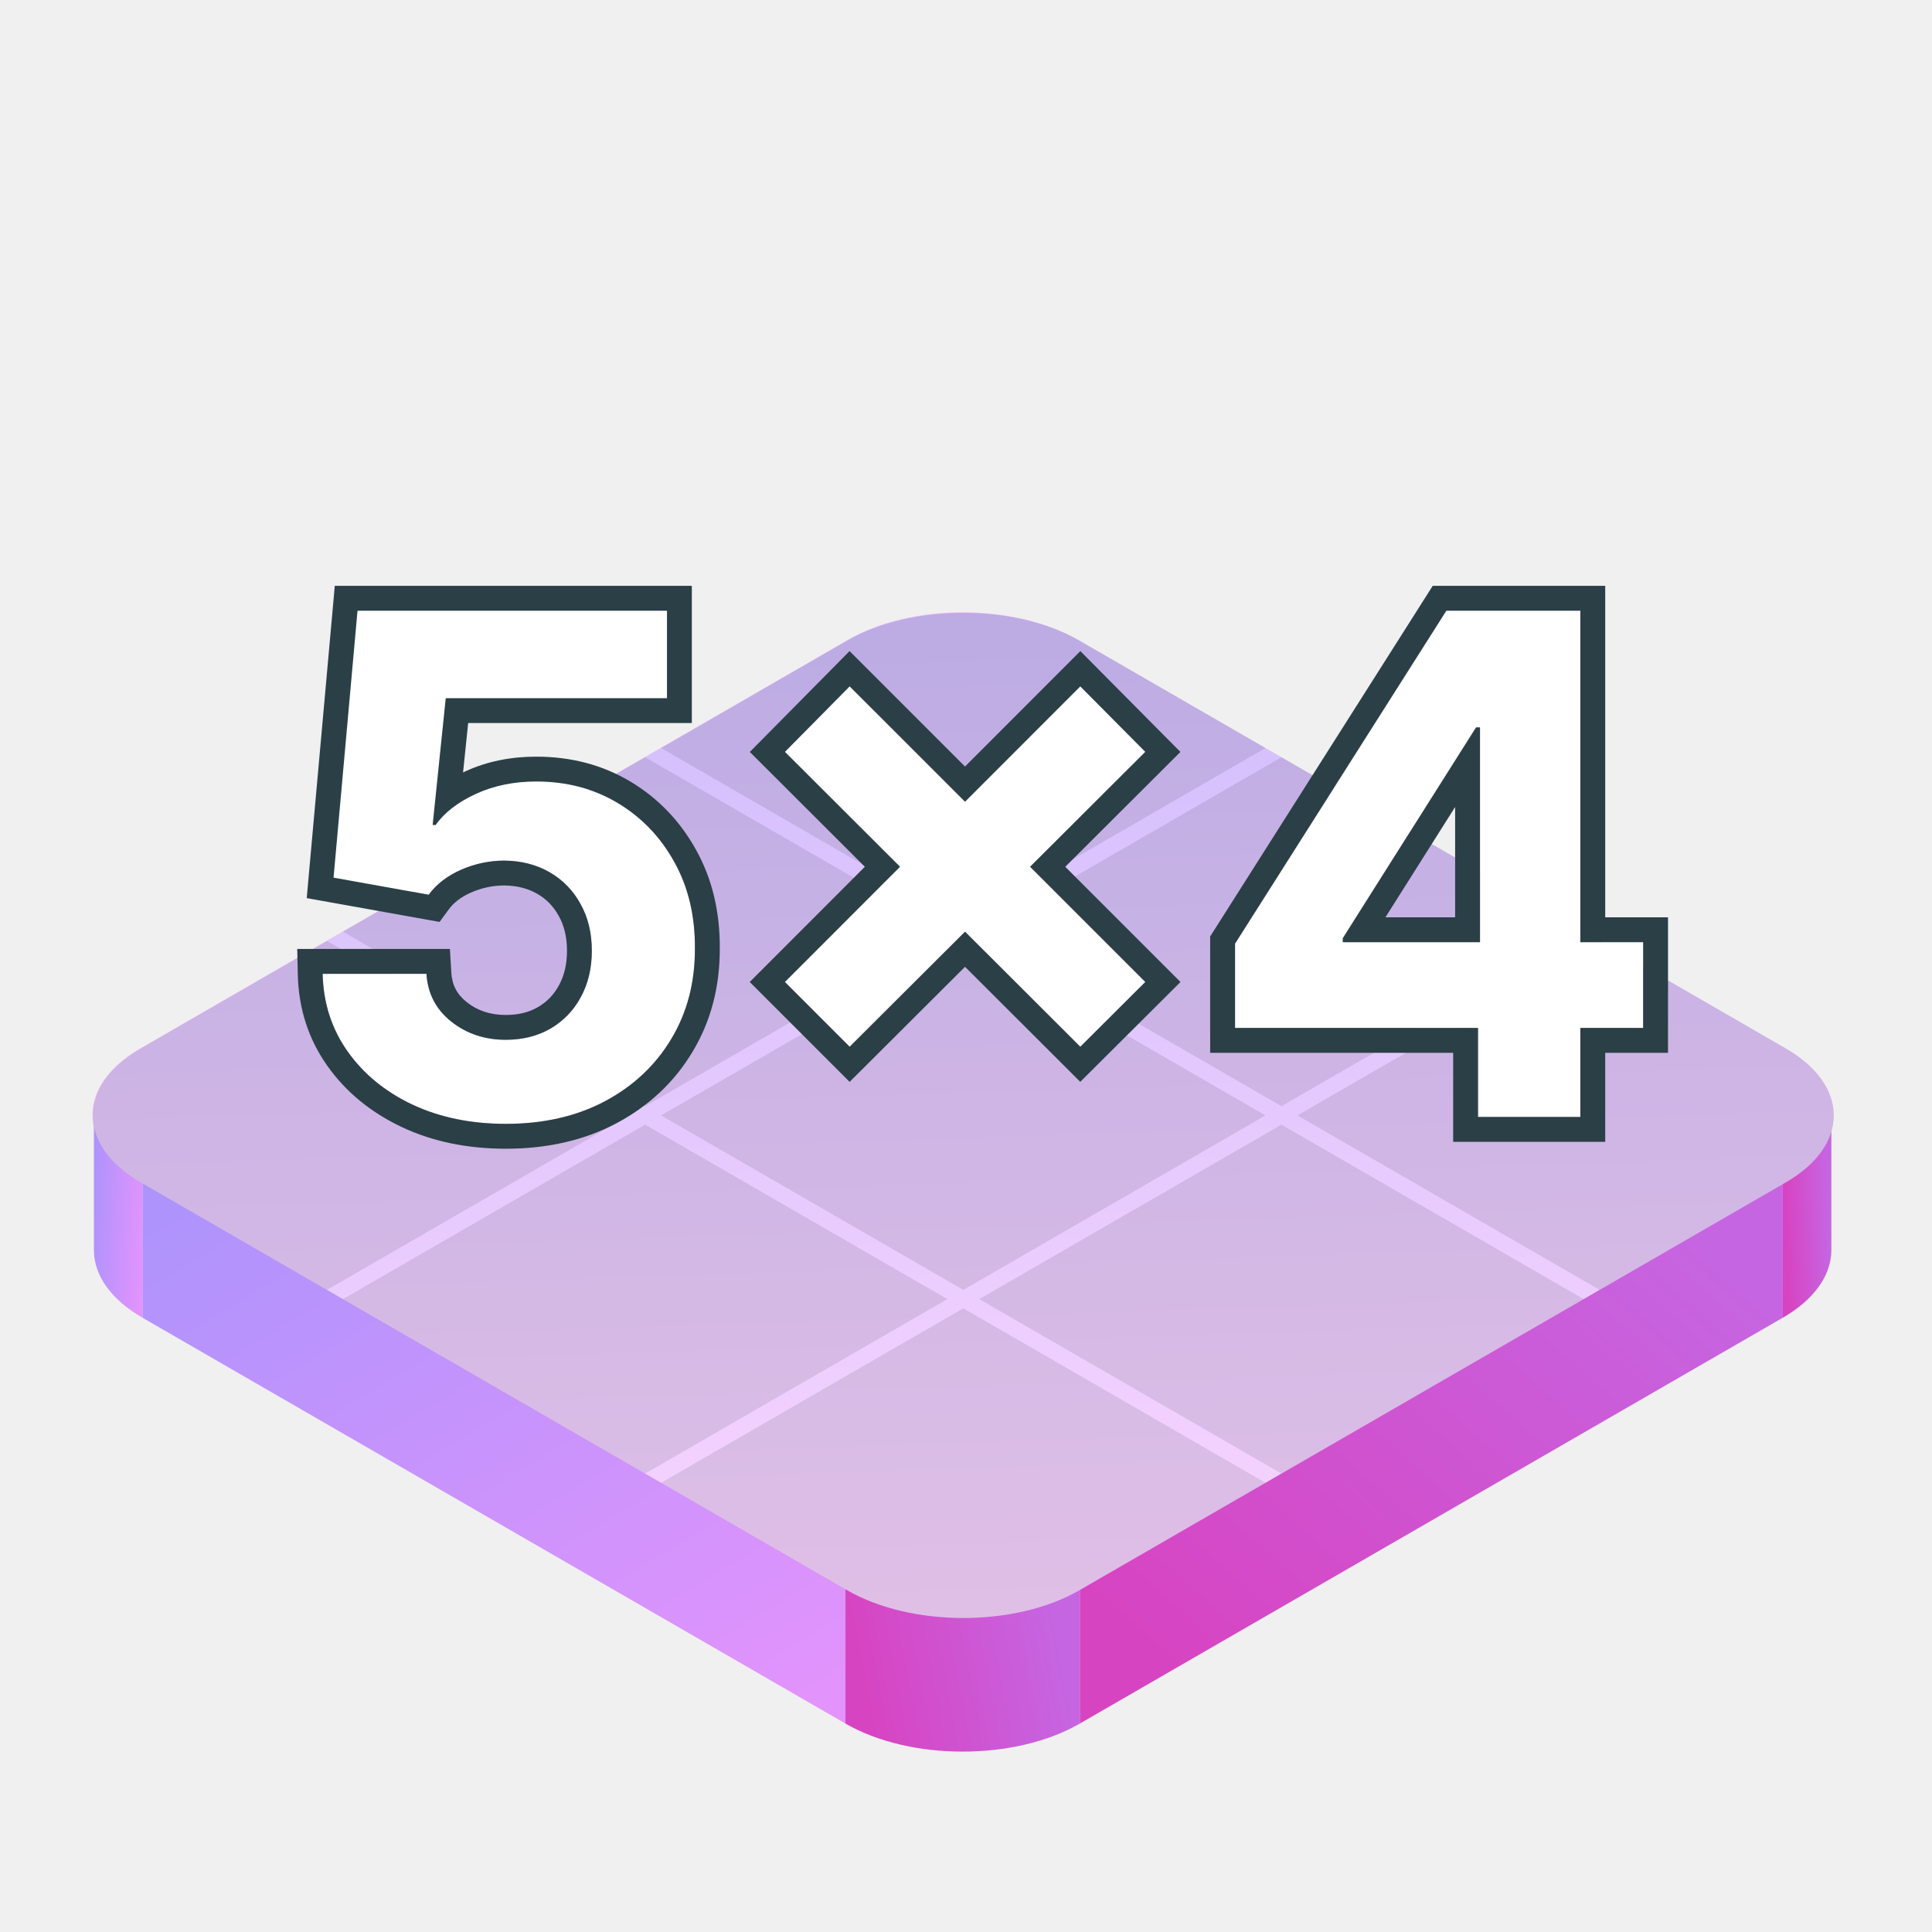
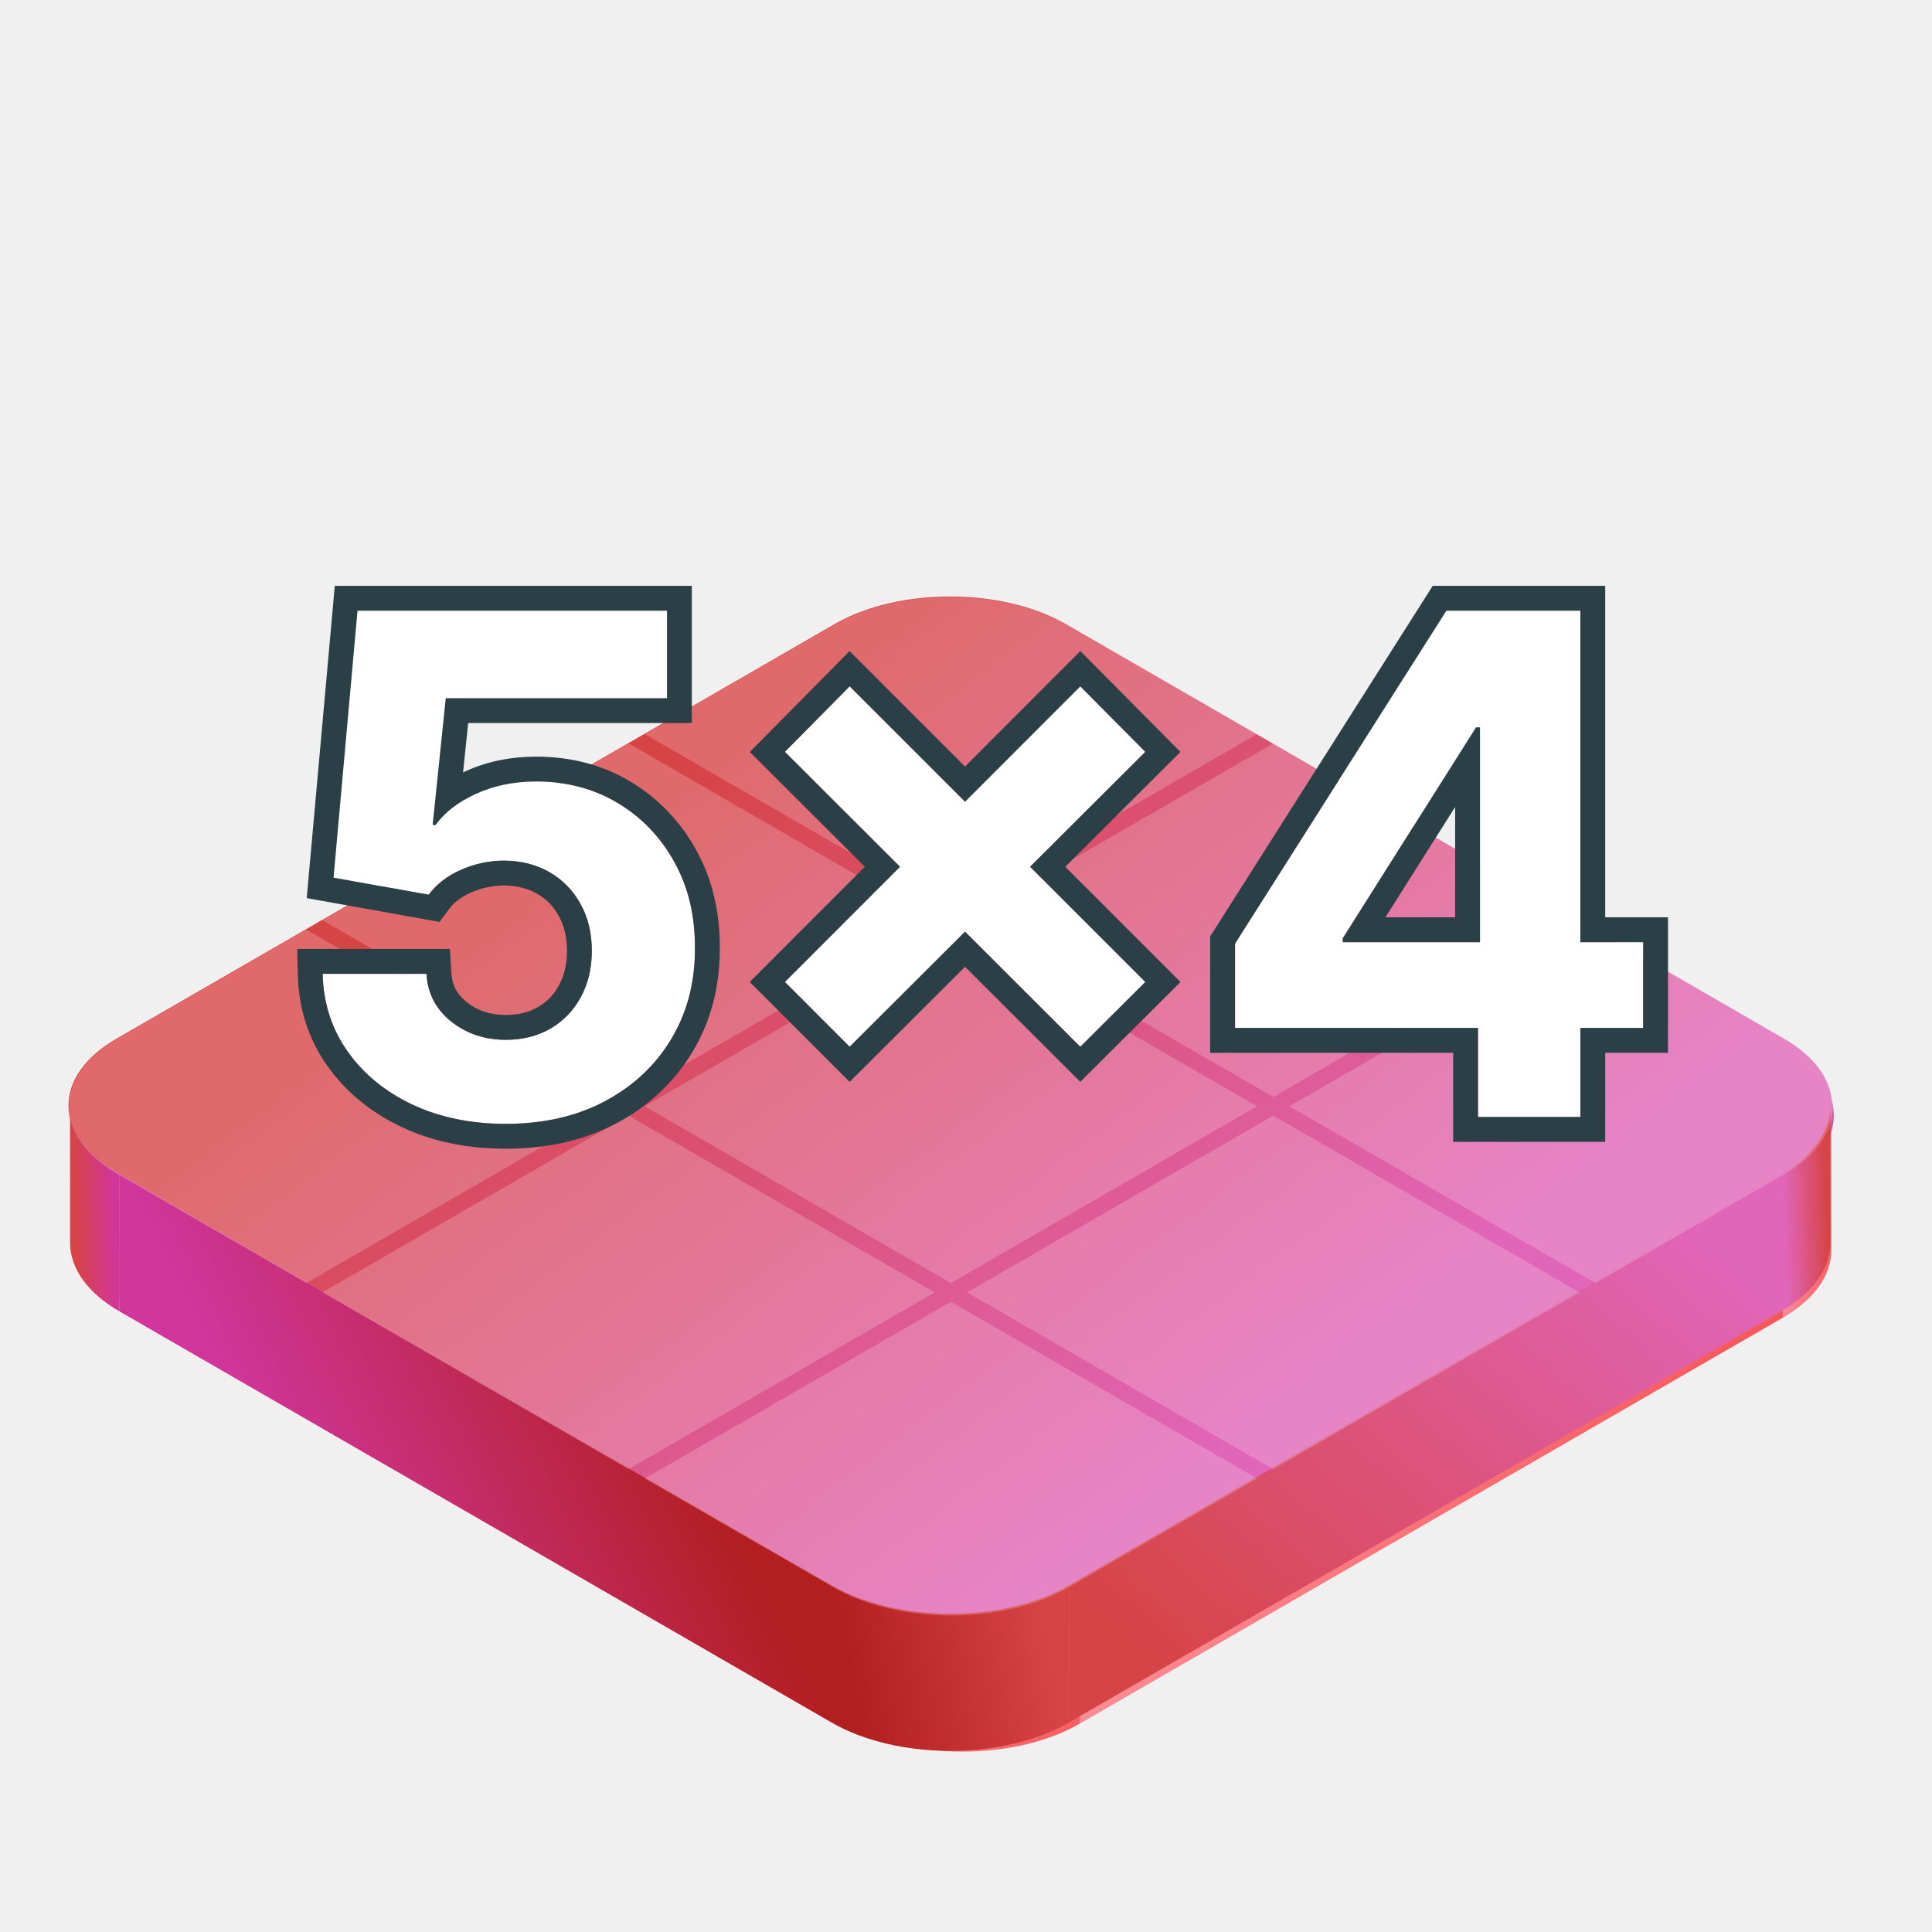
<svg xmlns="http://www.w3.org/2000/svg" width="64" height="64" viewBox="0 0 64 64" fill="none">
  <rect width="35.855" height="35.855" rx="4.378" transform="matrix(0.866025 0.5 -0.866025 0.5 31.8887 19)" fill="url(#paint0_linear_2025_1474)" />
  <rect width="26.891" height="4.482" transform="matrix(0.866025 0.5 0 1 4.71851 39.1685)" fill="url(#paint1_linear_2025_1474)" />
  <rect width="26.891" height="4.482" transform="matrix(0.866025 -0.5 0 1 35.7698 52.6143)" fill="url(#paint2_linear_2025_1474)" />
  <path d="M3.111 36.928C3.111 37.803 3.725 38.595 4.719 39.169V43.651C3.725 43.077 3.111 42.285 3.111 41.41V36.928Z" fill="url(#paint3_linear_2025_1474)" />
  <path d="M28.007 52.614C30.151 53.852 33.626 53.852 35.77 52.614V57.096C33.626 58.334 30.151 58.334 28.007 57.096V52.614Z" fill="url(#paint4_linear_2025_1474)" />
  <path d="M60.666 36.928C60.666 37.803 60.052 38.595 59.059 39.169V43.651C60.052 43.077 60.666 42.285 60.666 41.41V36.928Z" fill="url(#paint5_linear_2025_1474)" />
  <g clip-path="url(#clip0_2025_1474)">
    <rect width="35.899" height="35.899" rx="4.442" transform="matrix(0.866025 0.5 -0.866025 0.5 31.9104 19)" fill="url(#paint6_linear_2025_1474)" />
    <rect width="11.559" height="11.559" transform="matrix(0.866025 0.5 -0.866025 0.5 31.9104 19)" fill="black" fill-opacity="0.1" />
    <rect width="11.559" height="11.559" transform="matrix(0.866025 0.5 -0.866025 0.5 21.3711 25.085)" fill="black" fill-opacity="0.1" />
    <rect width="11.559" height="11.559" transform="matrix(0.866025 0.5 -0.866025 0.5 21.3711 37.2549)" fill="black" fill-opacity="0.1" />
    <rect width="11.559" height="11.559" transform="matrix(0.866025 0.5 -0.866025 0.5 42.45 25.085)" fill="black" fill-opacity="0.1" />
    <rect width="11.559" height="11.559" transform="matrix(0.866025 0.5 -0.866025 0.5 42.45 37.2549)" fill="black" fill-opacity="0.1" />
    <rect width="11.559" height="11.559" transform="matrix(0.866025 0.5 -0.866025 0.5 52.9893 31.1699)" fill="black" fill-opacity="0.1" />
    <rect width="11.559" height="11.559" transform="matrix(0.866025 0.5 -0.866025 0.5 10.8315 31.1699)" fill="black" fill-opacity="0.1" />
    <rect width="11.559" height="11.559" transform="matrix(0.866025 0.5 -0.866025 0.5 31.9104 43.3398)" fill="black" fill-opacity="0.1" />
    <rect width="11.559" height="11.559" transform="matrix(0.866025 0.5 -0.866025 0.5 31.9104 31.1699)" fill="black" fill-opacity="0.1" />
  </g>
-   <mask id="path-17-outside-1_2025_1474" maskUnits="userSpaceOnUse" x="9" y="19" width="47" height="20" fill="black">
+   <rect width="36.328" height="36.328" rx="4.436" transform="matrix(0.866025 0.5 -0.866025 0.5 31.478 18.4604)" fill="url(#paint7_linear_2025_1474)" />
+   <rect width="27.246" height="4.541" transform="matrix(0.866025 0.5 0 1 3.94922 38.8955)" fill="url(#paint8_linear_2025_1474)" />
+   <rect width="27.246" height="4.541" transform="matrix(0.866025 -0.5 0 1 35.4104 52.5186)" fill="url(#paint9_linear_2025_1474)" />
+   <path d="M2.321 36.625C2.321 37.512 2.943 38.314 3.95 38.895V43.437C2.943 42.855 2.321 42.053 2.321 41.166V36.625Z" fill="url(#paint10_linear_2025_1474)" />
+   <path d="M27.545 52.519C29.717 53.773 33.239 53.773 35.41 52.519V57.06C33.239 58.314 29.717 58.314 27.545 57.06V52.519Z" fill="url(#paint11_linear_2025_1474)" />
+   <path d="M60.636 36.625C60.636 37.512 60.013 38.314 59.007 38.895V43.437C60.013 42.855 60.636 42.053 60.636 41.166V36.625Z" fill="url(#paint12_linear_2025_1474)" />
+   <g clip-path="url(#clip1_2025_1474)">
+     <rect width="11.712" height="11.712" transform="matrix(0.866025 0.5 -0.866025 0.5 31.5 18.4604)" fill="white" fill-opacity="0.2" />
+     <rect width="11.712" height="11.712" transform="matrix(0.866025 0.5 -0.866025 0.5 20.8213 24.626)" fill="white" fill-opacity="0.2" />
+     <rect width="11.712" height="11.712" transform="matrix(0.866025 0.5 -0.866025 0.5 20.8215 36.9561)" fill="white" fill-opacity="0.2" />
+     <rect width="11.712" height="11.712" transform="matrix(0.866025 0.5 -0.866025 0.5 42.1785 24.6255)" fill="white" fill-opacity="0.2" />
+     <rect width="11.712" height="11.712" transform="matrix(0.866025 0.5 -0.866025 0.5 42.1785 36.9561)" fill="white" fill-opacity="0.2" />
+     <rect width="11.712" height="11.712" transform="matrix(0.866025 0.5 -0.866025 0.5 52.8569 30.791)" fill="white" fill-opacity="0.2" />
+     <rect width="11.712" height="11.712" transform="matrix(0.866025 0.5 -0.866025 0.5 10.1428 30.791)" fill="white" fill-opacity="0.2" />
+     <rect width="11.712" height="11.712" transform="matrix(0.866025 0.5 -0.866025 0.5 31.5 43.1216)" fill="white" fill-opacity="0.2" />
+     <rect width="11.712" height="11.712" transform="matrix(0.866025 0.5 -0.866025 0.5 31.5 30.791)" fill="white" fill-opacity="0.2" />
+   </g>
+   <mask id="path-33-outside-1_2025_1474" maskUnits="userSpaceOnUse" x="9" y="19" width="47" height="20" fill="black">
    <rect fill="white" x="9" y="19" width="47" height="20" />
    <path d="M16.756 37.229C15.599 37.229 14.567 37.016 13.661 36.591C12.76 36.165 12.045 35.578 11.515 34.83C10.986 34.082 10.71 33.225 10.688 32.259H14.127C14.166 32.908 14.438 33.435 14.946 33.839C15.454 34.243 16.057 34.445 16.756 34.445C17.313 34.445 17.804 34.322 18.23 34.077C18.661 33.826 18.997 33.479 19.237 33.037C19.483 32.589 19.605 32.076 19.605 31.497C19.605 30.908 19.48 30.389 19.229 29.942C18.983 29.494 18.642 29.145 18.205 28.893C17.768 28.642 17.269 28.514 16.707 28.509C16.215 28.509 15.738 28.61 15.274 28.811C14.815 29.014 14.458 29.289 14.201 29.639L11.049 29.073L11.843 20.23H22.095V23.129H14.766L14.332 27.329H14.43C14.725 26.915 15.17 26.571 15.765 26.298C16.36 26.025 17.026 25.888 17.763 25.888C18.773 25.888 19.674 26.126 20.465 26.601C21.257 27.076 21.882 27.728 22.34 28.558C22.799 29.382 23.026 30.332 23.02 31.407C23.026 32.537 22.764 33.542 22.234 34.421C21.71 35.294 20.976 35.982 20.031 36.484C19.092 36.981 18 37.229 16.756 37.229ZM35.786 34.675L26.001 24.906L28.146 22.736L37.94 32.529L35.786 34.675ZM28.146 34.675L26.001 32.529L35.786 22.736L37.94 24.906L28.146 34.675ZM40.912 34.052V31.26L47.913 20.23H50.321V24.095H48.896L44.482 31.08V31.211H54.431V34.052H40.912ZM48.961 37V33.2L49.027 31.964V20.23H52.351V37H48.961Z" />
  </mask>
  <path d="M16.756 37.229C15.599 37.229 14.567 37.016 13.661 36.591C12.76 36.165 12.045 35.578 11.515 34.83C10.986 34.082 10.71 33.225 10.688 32.259H14.127C14.166 32.908 14.438 33.435 14.946 33.839C15.454 34.243 16.057 34.445 16.756 34.445C17.313 34.445 17.804 34.322 18.23 34.077C18.661 33.826 18.997 33.479 19.237 33.037C19.483 32.589 19.605 32.076 19.605 31.497C19.605 30.908 19.48 30.389 19.229 29.942C18.983 29.494 18.642 29.145 18.205 28.893C17.768 28.642 17.269 28.514 16.707 28.509C16.215 28.509 15.738 28.61 15.274 28.811C14.815 29.014 14.458 29.289 14.201 29.639L11.049 29.073L11.843 20.23H22.095V23.129H14.766L14.332 27.329H14.43C14.725 26.915 15.17 26.571 15.765 26.298C16.36 26.025 17.026 25.888 17.763 25.888C18.773 25.888 19.674 26.126 20.465 26.601C21.257 27.076 21.882 27.728 22.34 28.558C22.799 29.382 23.026 30.332 23.02 31.407C23.026 32.537 22.764 33.542 22.234 34.421C21.71 35.294 20.976 35.982 20.031 36.484C19.092 36.981 18 37.229 16.756 37.229ZM35.786 34.675L26.001 24.906L28.146 22.736L37.94 32.529L35.786 34.675ZM28.146 34.675L26.001 32.529L35.786 22.736L37.94 24.906L28.146 34.675ZM40.912 34.052V31.26L47.913 20.23H50.321V24.095H48.896L44.482 31.08V31.211H54.431V34.052H40.912ZM48.961 37V33.2L49.027 31.964V20.23H52.351V37H48.961Z" fill="white" />
-   <path d="M13.661 36.591L13.309 37.335L13.31 37.336L13.661 36.591ZM11.515 34.83L12.187 34.354L12.187 34.354L11.515 34.83ZM10.688 32.259V31.435H9.846L9.865 32.278L10.688 32.259ZM14.127 32.259L14.95 32.211L14.904 31.435H14.127V32.259ZM14.946 33.839L15.459 33.195L15.459 33.195L14.946 33.839ZM18.23 34.077L18.641 34.79L18.644 34.788L18.23 34.077ZM19.237 33.037L18.515 32.641L18.513 32.644L19.237 33.037ZM19.229 29.942L18.507 30.338L18.511 30.344L19.229 29.942ZM18.205 28.893L17.795 29.607L17.795 29.607L18.205 28.893ZM16.707 28.509L16.715 27.685H16.707V28.509ZM15.274 28.811L14.945 28.056L14.942 28.058L15.274 28.811ZM14.201 29.639L14.056 30.449L14.561 30.54L14.865 30.126L14.201 29.639ZM11.049 29.073L10.228 29L10.161 29.751L10.903 29.884L11.049 29.073ZM11.843 20.23V19.406H11.09L11.023 20.156L11.843 20.23ZM22.095 20.23H22.918V19.406H22.095V20.23ZM22.095 23.129V23.952H22.918V23.129H22.095ZM14.766 23.129V22.305H14.023L13.947 23.044L14.766 23.129ZM14.332 27.329L13.513 27.245L13.419 28.153H14.332V27.329ZM14.43 27.329V28.153H14.855L15.102 27.806L14.43 27.329ZM15.765 26.298L16.108 27.046L16.108 27.046L15.765 26.298ZM20.465 26.601L20.889 25.894L20.889 25.894L20.465 26.601ZM22.34 28.558L21.62 28.956L21.621 28.958L22.34 28.558ZM23.02 31.407L22.197 31.403L22.197 31.411L23.02 31.407ZM22.234 34.421L21.529 33.996L21.528 33.997L22.234 34.421ZM20.031 36.484L20.416 37.212L20.418 37.211L20.031 36.484ZM16.756 37.229V36.406C15.701 36.406 14.792 36.212 14.011 35.845L13.661 36.591L13.31 37.336C14.342 37.821 15.496 38.053 16.756 38.053V37.229ZM13.661 36.591L14.013 35.846C13.228 35.475 12.628 34.977 12.187 34.354L11.515 34.83L10.843 35.306C11.461 36.179 12.291 36.854 13.309 37.335L13.661 36.591ZM11.515 34.83L12.187 34.354C11.758 33.748 11.53 33.052 11.511 32.24L10.688 32.259L9.865 32.278C9.89 33.398 10.213 34.417 10.843 35.306L11.515 34.83ZM10.688 32.259V33.082H14.127V32.259V31.435H10.688V32.259ZM14.127 32.259L13.305 32.307C13.357 33.19 13.742 33.934 14.434 34.484L14.946 33.839L15.459 33.195C15.135 32.937 14.974 32.627 14.95 32.211L14.127 32.259ZM14.946 33.839L14.434 34.484C15.098 35.013 15.886 35.269 16.756 35.269V34.445V33.622C16.228 33.622 15.809 33.474 15.459 33.195L14.946 33.839ZM16.756 34.445V35.269C17.438 35.269 18.075 35.117 18.641 34.79L18.23 34.077L17.818 33.363C17.534 33.528 17.188 33.622 16.756 33.622V34.445ZM18.23 34.077L18.644 34.788C19.207 34.461 19.649 34.003 19.961 33.43L19.237 33.037L18.513 32.644C18.345 32.955 18.115 33.191 17.815 33.365L18.23 34.077ZM19.237 33.037L19.959 33.433C20.28 32.849 20.429 32.196 20.429 31.497H19.605H18.782C18.782 31.956 18.686 32.33 18.515 32.641L19.237 33.037ZM19.605 31.497H20.429C20.429 30.788 20.277 30.127 19.947 29.539L19.229 29.942L18.511 30.344C18.683 30.652 18.782 31.028 18.782 31.497H19.605ZM19.229 29.942L19.951 29.545C19.634 28.967 19.185 28.507 18.616 28.18L18.205 28.893L17.795 29.607C18.099 29.782 18.333 30.021 18.507 30.338L19.229 29.942ZM18.205 28.893L18.616 28.18C18.043 27.85 17.402 27.692 16.715 27.685L16.707 28.509L16.699 29.332C17.137 29.336 17.494 29.435 17.795 29.607L18.205 28.893ZM16.707 28.509V27.685C16.099 27.685 15.51 27.811 14.945 28.056L15.274 28.811L15.602 29.567C15.966 29.408 16.332 29.332 16.707 29.332V28.509ZM15.274 28.811L14.942 28.058C14.372 28.309 13.892 28.668 13.537 29.151L14.201 29.639L14.865 30.126C15.024 29.91 15.258 29.718 15.606 29.565L15.274 28.811ZM14.201 29.639L14.346 28.828L11.194 28.263L11.049 29.073L10.903 29.884L14.056 30.449L14.201 29.639ZM11.049 29.073L11.869 29.147L12.663 20.304L11.843 20.23L11.023 20.156L10.228 29L11.049 29.073ZM11.843 20.23V21.053H22.095V20.23V19.406H11.843V20.23ZM22.095 20.23H21.271V23.129H22.095H22.918V20.23H22.095ZM22.095 23.129V22.305H14.766V23.129V23.952H22.095V23.129ZM14.766 23.129L13.947 23.044L13.513 27.245L14.332 27.329L15.151 27.414L15.585 23.213L14.766 23.129ZM14.332 27.329V28.153H14.43V27.329V26.506H14.332V27.329ZM14.43 27.329L15.102 27.806C15.292 27.538 15.608 27.276 16.108 27.046L15.765 26.298L15.422 25.549C14.732 25.865 14.158 26.291 13.759 26.852L14.43 27.329ZM15.765 26.298L16.108 27.046C16.583 26.828 17.13 26.712 17.763 26.712V25.888V25.065C16.922 25.065 16.137 25.221 15.422 25.549L15.765 26.298ZM17.763 25.888V26.712C18.638 26.712 19.39 26.916 20.042 27.307L20.465 26.601L20.889 25.894C19.958 25.336 18.908 25.065 17.763 25.065V25.888ZM20.465 26.601L20.042 27.307C20.705 27.705 21.229 28.25 21.62 28.956L22.34 28.558L23.061 28.159C22.535 27.206 21.808 26.446 20.889 25.894L20.465 26.601ZM22.34 28.558L21.621 28.958C22.001 29.642 22.201 30.449 22.197 31.403L23.02 31.407L23.844 31.411C23.85 30.215 23.597 29.122 23.06 28.157L22.34 28.558ZM23.02 31.407L22.197 31.411C22.201 32.406 21.972 33.259 21.529 33.996L22.234 34.421L22.939 34.846C23.555 33.824 23.85 32.669 23.844 31.403L23.02 31.407ZM22.234 34.421L21.528 33.997C21.085 34.736 20.464 35.321 19.645 35.757L20.031 36.484L20.418 37.211C21.488 36.642 22.335 35.853 22.94 34.844L22.234 34.421ZM20.031 36.484L19.646 35.756C18.845 36.18 17.889 36.406 16.756 36.406V37.229V38.053C18.112 38.053 19.34 37.782 20.416 37.212L20.031 36.484ZM35.786 34.675L35.204 35.257L35.785 35.837L36.367 35.258L35.786 34.675ZM26.001 24.906L25.415 24.327L24.839 24.909L25.419 25.488L26.001 24.906ZM28.146 22.736L28.728 22.153L28.143 21.568L27.561 22.157L28.146 22.736ZM37.94 32.529L38.521 33.112L39.105 32.53L38.522 31.947L37.94 32.529ZM28.146 34.675L27.564 35.257L28.145 35.838L28.728 35.258L28.146 34.675ZM26.001 32.529L25.418 31.947L24.836 32.529L25.418 33.111L26.001 32.529ZM35.786 22.736L36.37 22.155L35.788 21.569L35.203 22.154L35.786 22.736ZM37.94 24.906L38.521 25.489L39.103 24.909L38.524 24.326L37.94 24.906ZM35.786 34.675L36.368 34.092L26.582 24.323L26.001 24.906L25.419 25.488L35.204 35.257L35.786 34.675ZM26.001 24.906L26.586 25.485L28.732 23.315L28.146 22.736L27.561 22.157L25.415 24.327L26.001 24.906ZM28.146 22.736L27.564 23.318L37.357 33.111L37.94 32.529L38.522 31.947L28.728 22.153L28.146 22.736ZM37.94 32.529L37.358 31.946L35.205 34.091L35.786 34.675L36.367 35.258L38.521 33.112L37.94 32.529ZM28.146 34.675L28.728 34.092L26.583 31.947L26.001 32.529L25.418 33.111L27.564 35.257L28.146 34.675ZM26.001 32.529L26.583 33.111L36.368 23.318L35.786 22.736L35.203 22.154L25.418 31.947L26.001 32.529ZM35.786 22.736L35.201 23.316L37.355 25.486L37.94 24.906L38.524 24.326L36.37 22.155L35.786 22.736ZM37.94 24.906L37.358 24.323L27.564 34.091L28.146 34.675L28.728 35.258L38.521 25.489L37.94 24.906ZM40.912 34.052H40.088V34.876H40.912V34.052ZM40.912 31.26L40.217 30.819L40.088 31.021V31.26H40.912ZM47.913 20.23V19.406H47.461L47.218 19.789L47.913 20.23ZM50.321 20.23H51.144V19.406H50.321V20.23ZM50.321 24.095V24.918H51.144V24.095H50.321ZM48.896 24.095V23.271H48.442L48.2 23.655L48.896 24.095ZM44.482 31.08L43.786 30.64L43.659 30.841V31.08H44.482ZM44.482 31.211H43.659V32.034H44.482V31.211ZM54.431 31.211H55.255V30.387H54.431V31.211ZM54.431 34.052V34.876H55.255V34.052H54.431ZM48.961 37H48.138V37.824H48.961V37ZM48.961 33.2L48.139 33.157L48.138 33.179V33.2H48.961ZM49.027 31.964L49.849 32.008L49.85 31.986V31.964H49.027ZM49.027 20.23V19.406H48.203V20.23H49.027ZM52.351 20.23H53.175V19.406H52.351V20.23ZM52.351 37V37.824H53.175V37H52.351ZM40.912 34.052H41.736V31.26H40.912H40.088V34.052H40.912ZM40.912 31.26L41.607 31.701L48.608 20.671L47.913 20.23L47.218 19.789L40.217 30.819L40.912 31.26ZM47.913 20.23V21.053H50.321V20.23V19.406H47.913V20.23ZM50.321 20.23H49.497V24.095H50.321H51.144V20.23H50.321ZM50.321 24.095V23.271H48.896V24.095V24.918H50.321V24.095ZM48.896 24.095L48.2 23.655L43.786 30.64L44.482 31.08L45.178 31.52L49.592 24.535L48.896 24.095ZM44.482 31.08H43.659V31.211H44.482H45.306V31.08H44.482ZM44.482 31.211V32.034H54.431V31.211V30.387H44.482V31.211ZM54.431 31.211H53.608V34.052H54.431H55.255V31.211H54.431ZM54.431 34.052V33.229H40.912V34.052V34.876H54.431V34.052ZM48.961 37H49.785V33.2H48.961H48.138V37H48.961ZM48.961 33.2L49.784 33.244L49.849 32.008L49.027 31.964L48.204 31.921L48.139 33.157L48.961 33.2ZM49.027 31.964H49.85V20.23H49.027H48.203V31.964H49.027ZM49.027 20.23V21.053H52.351V20.23V19.406H49.027V20.23ZM52.351 20.23H51.528V37H52.351H53.175V20.23H52.351ZM52.351 37V36.176H48.961V37V37.824H52.351V37Z" fill="#2B3F46" mask="url(#path-17-outside-1_2025_1474)" />
+   <path d="M13.661 36.591L13.309 37.335L13.31 37.336L13.661 36.591ZM11.515 34.83L12.187 34.354L12.187 34.354L11.515 34.83ZM10.688 32.259V31.435H9.846L9.865 32.278L10.688 32.259ZM14.127 32.259L14.95 32.211L14.904 31.435H14.127V32.259ZM14.946 33.839L15.459 33.195L15.459 33.195L14.946 33.839ZM18.23 34.077L18.641 34.79L18.644 34.788L18.23 34.077ZM19.237 33.037L18.515 32.641L18.513 32.644L19.237 33.037ZM19.229 29.942L18.507 30.338L18.511 30.344L19.229 29.942ZM18.205 28.893L17.795 29.607L17.795 29.607L18.205 28.893ZM16.707 28.509L16.715 27.685H16.707V28.509ZM15.274 28.811L14.945 28.056L14.942 28.058L15.274 28.811ZM14.201 29.639L14.056 30.449L14.561 30.54L14.865 30.126L14.201 29.639ZM11.049 29.073L10.228 29L10.161 29.751L10.903 29.884L11.049 29.073ZM11.843 20.23V19.406H11.09L11.023 20.156L11.843 20.23ZM22.095 20.23H22.918V19.406H22.095V20.23ZM22.095 23.129V23.952H22.918V23.129H22.095ZM14.766 23.129V22.305H14.023L13.947 23.044L14.766 23.129ZM14.332 27.329L13.513 27.245L13.419 28.153H14.332V27.329ZM14.43 27.329V28.153H14.855L15.102 27.806L14.43 27.329ZM15.765 26.298L16.108 27.046L16.108 27.046L15.765 26.298ZM20.465 26.601L20.889 25.894L20.889 25.894L20.465 26.601ZM22.34 28.558L21.62 28.956L21.621 28.958L22.34 28.558ZM23.02 31.407L22.197 31.403L22.197 31.411L23.02 31.407ZM22.234 34.421L21.529 33.996L21.528 33.997L22.234 34.421ZM20.031 36.484L20.416 37.212L20.418 37.211L20.031 36.484ZM16.756 37.229V36.406C15.701 36.406 14.792 36.212 14.011 35.845L13.661 36.591L13.31 37.336C14.342 37.821 15.496 38.053 16.756 38.053V37.229ZM13.661 36.591L14.013 35.846C13.228 35.475 12.628 34.977 12.187 34.354L11.515 34.83L10.843 35.306C11.461 36.179 12.291 36.854 13.309 37.335L13.661 36.591ZM11.515 34.83L12.187 34.354C11.758 33.748 11.53 33.052 11.511 32.24L10.688 32.259L9.865 32.278C9.89 33.398 10.213 34.417 10.843 35.306L11.515 34.83ZM10.688 32.259V33.082H14.127V32.259V31.435H10.688V32.259ZM14.127 32.259L13.305 32.307C13.357 33.19 13.742 33.934 14.434 34.484L14.946 33.839L15.459 33.195C15.135 32.937 14.974 32.627 14.95 32.211L14.127 32.259ZM14.946 33.839L14.434 34.484C15.098 35.013 15.886 35.269 16.756 35.269V34.445V33.622C16.228 33.622 15.809 33.474 15.459 33.195L14.946 33.839ZM16.756 34.445V35.269C17.438 35.269 18.075 35.117 18.641 34.79L18.23 34.077L17.818 33.363C17.534 33.528 17.188 33.622 16.756 33.622V34.445ZM18.23 34.077L18.644 34.788C19.207 34.461 19.649 34.003 19.961 33.43L19.237 33.037L18.513 32.644C18.345 32.955 18.115 33.191 17.815 33.365L18.23 34.077ZM19.237 33.037L19.959 33.433C20.28 32.849 20.429 32.196 20.429 31.497H19.605H18.782C18.782 31.956 18.686 32.33 18.515 32.641L19.237 33.037ZM19.605 31.497H20.429C20.429 30.788 20.277 30.127 19.947 29.539L19.229 29.942L18.511 30.344C18.683 30.652 18.782 31.028 18.782 31.497H19.605ZM19.229 29.942L19.951 29.545C19.634 28.967 19.185 28.507 18.616 28.18L18.205 28.893L17.795 29.607C18.099 29.782 18.333 30.021 18.507 30.338L19.229 29.942ZM18.205 28.893L18.616 28.18C18.043 27.85 17.402 27.692 16.715 27.685L16.707 28.509L16.699 29.332C17.137 29.336 17.494 29.435 17.795 29.607L18.205 28.893ZM16.707 28.509V27.685C16.099 27.685 15.51 27.811 14.945 28.056L15.274 28.811L15.602 29.567C15.966 29.408 16.332 29.332 16.707 29.332V28.509ZM15.274 28.811L14.942 28.058C14.372 28.309 13.892 28.668 13.537 29.151L14.201 29.639L14.865 30.126C15.024 29.91 15.258 29.718 15.606 29.565L15.274 28.811ZM14.201 29.639L14.346 28.828L11.194 28.263L11.049 29.073L10.903 29.884L14.056 30.449L14.201 29.639ZM11.049 29.073L11.869 29.147L12.663 20.304L11.843 20.23L11.023 20.156L10.228 29L11.049 29.073ZM11.843 20.23V21.053H22.095V20.23V19.406H11.843V20.23ZM22.095 20.23H21.271V23.129H22.095H22.918V20.23H22.095ZM22.095 23.129V22.305H14.766V23.129V23.952H22.095V23.129ZM14.766 23.129L13.947 23.044L13.513 27.245L14.332 27.329L15.151 27.414L15.585 23.213L14.766 23.129ZM14.332 27.329V28.153H14.43V27.329V26.506H14.332V27.329ZM14.43 27.329L15.102 27.806C15.292 27.538 15.608 27.276 16.108 27.046L15.765 26.298L15.422 25.549C14.732 25.865 14.158 26.291 13.759 26.852L14.43 27.329ZM15.765 26.298L16.108 27.046C16.583 26.828 17.13 26.712 17.763 26.712V25.888V25.065C16.922 25.065 16.137 25.221 15.422 25.549L15.765 26.298ZM17.763 25.888V26.712C18.638 26.712 19.39 26.916 20.042 27.307L20.465 26.601L20.889 25.894C19.958 25.336 18.908 25.065 17.763 25.065V25.888ZM20.465 26.601L20.042 27.307C20.705 27.705 21.229 28.25 21.62 28.956L22.34 28.558L23.061 28.159C22.535 27.206 21.808 26.446 20.889 25.894L20.465 26.601ZM22.34 28.558L21.621 28.958C22.001 29.642 22.201 30.449 22.197 31.403L23.02 31.407L23.844 31.411C23.85 30.215 23.597 29.122 23.06 28.157L22.34 28.558ZM23.02 31.407L22.197 31.411C22.201 32.406 21.972 33.259 21.529 33.996L22.234 34.421L22.939 34.846C23.555 33.824 23.85 32.669 23.844 31.403L23.02 31.407ZM22.234 34.421L21.528 33.997C21.085 34.736 20.464 35.321 19.645 35.757L20.031 36.484L20.418 37.211C21.488 36.642 22.335 35.853 22.94 34.844L22.234 34.421ZM20.031 36.484L19.646 35.756C18.845 36.18 17.889 36.406 16.756 36.406V37.229V38.053C18.112 38.053 19.34 37.782 20.416 37.212L20.031 36.484ZM35.786 34.675L35.204 35.257L35.785 35.837L36.367 35.258L35.786 34.675ZM26.001 24.906L25.415 24.327L24.839 24.909L25.419 25.488L26.001 24.906ZM28.146 22.736L28.728 22.153L28.143 21.568L27.561 22.157L28.146 22.736ZM37.94 32.529L38.521 33.112L39.105 32.53L38.522 31.947L37.94 32.529ZM28.146 34.675L27.564 35.257L28.145 35.838L28.728 35.258L28.146 34.675ZM26.001 32.529L25.418 31.947L24.836 32.529L25.418 33.111L26.001 32.529ZM35.786 22.736L36.37 22.155L35.788 21.569L35.203 22.154L35.786 22.736ZM37.94 24.906L38.521 25.489L39.103 24.909L38.524 24.326L37.94 24.906ZM35.786 34.675L36.368 34.092L26.582 24.323L26.001 24.906L25.419 25.488L35.204 35.257L35.786 34.675ZM26.001 24.906L26.586 25.485L28.732 23.315L28.146 22.736L27.561 22.157L25.415 24.327L26.001 24.906ZM28.146 22.736L27.564 23.318L37.357 33.111L37.94 32.529L38.522 31.947L28.728 22.153L28.146 22.736ZM37.94 32.529L37.358 31.946L35.205 34.091L35.786 34.675L36.367 35.258L38.521 33.112L37.94 32.529ZM28.146 34.675L28.728 34.092L26.583 31.947L26.001 32.529L25.418 33.111L27.564 35.257L28.146 34.675ZM26.001 32.529L26.583 33.111L36.368 23.318L35.786 22.736L35.203 22.154L25.418 31.947L26.001 32.529ZM35.786 22.736L35.201 23.316L37.355 25.486L37.94 24.906L38.524 24.326L36.37 22.155L35.786 22.736ZM37.94 24.906L37.358 24.323L27.564 34.091L28.146 34.675L28.728 35.258L38.521 25.489L37.94 24.906ZM40.912 34.052H40.088V34.876H40.912V34.052ZM40.912 31.26L40.217 30.819L40.088 31.021V31.26H40.912ZM47.913 20.23V19.406H47.461L47.218 19.789L47.913 20.23ZM50.321 20.23H51.144V19.406H50.321V20.23ZM50.321 24.095V24.918H51.144V24.095H50.321ZM48.896 24.095V23.271H48.442L48.2 23.655L48.896 24.095ZM44.482 31.08L43.786 30.64L43.659 30.841V31.08H44.482ZM44.482 31.211H43.659V32.034H44.482V31.211ZM54.431 31.211H55.255V30.387H54.431V31.211ZM54.431 34.052V34.876H55.255V34.052H54.431ZM48.961 37H48.138V37.824H48.961V37ZM48.961 33.2L48.139 33.157L48.138 33.179V33.2H48.961ZM49.027 31.964L49.849 32.008L49.85 31.986V31.964H49.027ZM49.027 20.23V19.406H48.203V20.23H49.027ZM52.351 20.23H53.175V19.406H52.351V20.23ZM52.351 37V37.824H53.175V37H52.351ZM40.912 34.052H41.736V31.26H40.912H40.088V34.052H40.912ZM40.912 31.26L41.607 31.701L48.608 20.671L47.913 20.23L47.218 19.789L40.217 30.819L40.912 31.26ZM47.913 20.23V21.053H50.321V20.23V19.406H47.913V20.23ZM50.321 20.23H49.497V24.095H50.321H51.144V20.23H50.321ZM50.321 24.095V23.271H48.896V24.095V24.918H50.321V24.095ZM48.896 24.095L48.2 23.655L43.786 30.64L44.482 31.08L45.178 31.52L49.592 24.535L48.896 24.095ZM44.482 31.08H43.659V31.211H44.482H45.306V31.08H44.482ZM44.482 31.211V32.034H54.431V31.211V30.387H44.482V31.211ZM54.431 31.211H53.608V34.052H54.431H55.255V31.211H54.431ZM54.431 34.052V33.229H40.912V34.052V34.876H54.431V34.052ZM48.961 37H49.785V33.2H48.961H48.138V37H48.961ZM48.961 33.2L49.784 33.244L49.849 32.008L49.027 31.964L48.204 31.921L48.139 33.157L48.961 33.2ZM49.027 31.964H49.85V20.23H49.027H48.203V31.964H49.027ZM49.027 20.23V21.053H52.351V20.23V19.406H49.027V20.23ZM52.351 20.23H51.528V37H52.351H53.175V20.23H52.351ZM52.351 37V36.176H48.961V37V37.824H52.351V37Z" fill="#2B3F46" mask="url(#path-33-outside-1_2025_1474)" />
  <defs>
    <linearGradient id="paint0_linear_2025_1474" x1="35.841" y1="35.864" x2="-1.882" y2="2.084" gradientUnits="userSpaceOnUse">
      <stop stop-color="#FFD5EF" />
      <stop offset="1" stop-color="#EFBDFD" />
    </linearGradient>
-     <linearGradient id="paint1_linear_2025_1474" x1="0" y1="0" x2="15.963" y2="15.637" gradientUnits="userSpaceOnUse">
-       <stop stop-color="#AC93FC" />
-       <stop offset="1" stop-color="#E593FC" />
+     <linearGradient id="paint1_linear_2025_1474" x1="26.881" y1="4.483" x2="25.174" y2="-4.688" gradientUnits="userSpaceOnUse">
+       <stop stop-color="#F95457" />
+       <stop offset="1" stop-color="#FDBDCB" />
    </linearGradient>
-     <linearGradient id="paint2_linear_2025_1474" x1="-8.23702e-06" y1="-0.004" x2="14.416" y2="-11.351" gradientUnits="userSpaceOnUse">
-       <stop stop-color="#D744C2" />
-       <stop offset="1" stop-color="#C665E1" />
+     <linearGradient id="paint2_linear_2025_1474" x1="26.881" y1="4.483" x2="25.174" y2="-4.688" gradientUnits="userSpaceOnUse">
+       <stop stop-color="#F95457" />
+       <stop offset="1" stop-color="#FDBDCB" />
    </linearGradient>
-     <linearGradient id="paint3_linear_2025_1474" x1="3.111" y1="36.928" x2="4.978" y2="37.001" gradientUnits="userSpaceOnUse">
-       <stop stop-color="#AC93FC" />
-       <stop offset="1" stop-color="#E593FC" />
+     <linearGradient id="paint3_linear_2025_1474" x1="4.718" y1="43.652" x2="1.804" y2="43.028" gradientUnits="userSpaceOnUse">
+       <stop stop-color="#F95457" />
+       <stop offset="1" stop-color="#FDBDCB" />
    </linearGradient>
-     <linearGradient id="paint4_linear_2025_1474" x1="28.007" y1="52.609" x2="34.516" y2="51.384" gradientUnits="userSpaceOnUse">
-       <stop stop-color="#D744C2" />
-       <stop offset="1" stop-color="#C665E1" />
+     <linearGradient id="paint4_linear_2025_1474" x1="35.767" y1="58.026" x2="30.215" y2="50.893" gradientUnits="userSpaceOnUse">
+       <stop stop-color="#F95457" />
+       <stop offset="1" stop-color="#FDBDCB" />
    </linearGradient>
-     <linearGradient id="paint5_linear_2025_1474" x1="59.059" y1="36.922" x2="60.453" y2="36.878" gradientUnits="userSpaceOnUse">
-       <stop stop-color="#D744C2" />
-       <stop offset="1" stop-color="#C665E1" />
+     <linearGradient id="paint5_linear_2025_1474" x1="60.666" y1="43.652" x2="57.752" y2="43.028" gradientUnits="userSpaceOnUse">
+       <stop stop-color="#F95457" />
+       <stop offset="1" stop-color="#FDBDCB" />
    </linearGradient>
-     <linearGradient id="paint6_linear_2025_1474" x1="35.885" y1="35.908" x2="-1.884" y2="2.087" gradientUnits="userSpaceOnUse">
-       <stop stop-color="#FAD5FF" />
-       <stop offset="1" stop-color="#CFBDFD" />
+     <linearGradient id="paint6_linear_2025_1474" x1="-1.09962e-05" y1="-0.033" x2="30.641" y2="-4.053" gradientUnits="userSpaceOnUse">
+       <stop stop-color="#D74446" />
+       <stop offset="1" stop-color="#E165B8" />
+     </linearGradient>
+     <linearGradient id="paint7_linear_2025_1474" x1="-1.11276e-05" y1="-0.033" x2="31.007" y2="-4.101" gradientUnits="userSpaceOnUse">
+       <stop stop-color="#D74446" />
+       <stop offset="1" stop-color="#E165B8" />
+     </linearGradient>
+     <linearGradient id="paint8_linear_2025_1474" x1="-8.34573e-06" y1="-0.004" x2="14.606" y2="-11.501" gradientUnits="userSpaceOnUse">
+       <stop stop-color="#D1369D" />
+       <stop offset="1" stop-color="#B31E20" />
+     </linearGradient>
+     <linearGradient id="paint9_linear_2025_1474" x1="-8.34573e-06" y1="-0.004" x2="14.606" y2="-11.501" gradientUnits="userSpaceOnUse">
+       <stop stop-color="#D74446" />
+       <stop offset="1" stop-color="#E165B8" />
+     </linearGradient>
+     <linearGradient id="paint10_linear_2025_1474" x1="2.321" y1="36.619" x2="3.733" y2="36.574" gradientUnits="userSpaceOnUse">
+       <stop stop-color="#D74446" />
+       <stop offset="1" stop-color="#D1369D" />
+     </linearGradient>
+     <linearGradient id="paint11_linear_2025_1474" x1="27.545" y1="52.514" x2="34.14" y2="51.272" gradientUnits="userSpaceOnUse">
+       <stop stop-color="#B31E20" />
+       <stop offset="1" stop-color="#D74446" />
+     </linearGradient>
+     <linearGradient id="paint12_linear_2025_1474" x1="59.007" y1="36.619" x2="60.419" y2="36.574" gradientUnits="userSpaceOnUse">
+       <stop stop-color="#E165B8" />
+       <stop offset="1" stop-color="#D74446" />
    </linearGradient>
    <clipPath id="clip0_2025_1474">
      <rect width="35.899" height="35.899" rx="4.442" transform="matrix(0.866025 0.5 -0.866025 0.5 31.9104 19)" fill="white" />
    </clipPath>
+     <clipPath id="clip1_2025_1474">
+       <rect width="36.373" height="36.373" rx="4.5" transform="matrix(0.866025 0.5 -0.866025 0.5 31.5 18.4604)" fill="white" />
+     </clipPath>
  </defs>
</svg>
